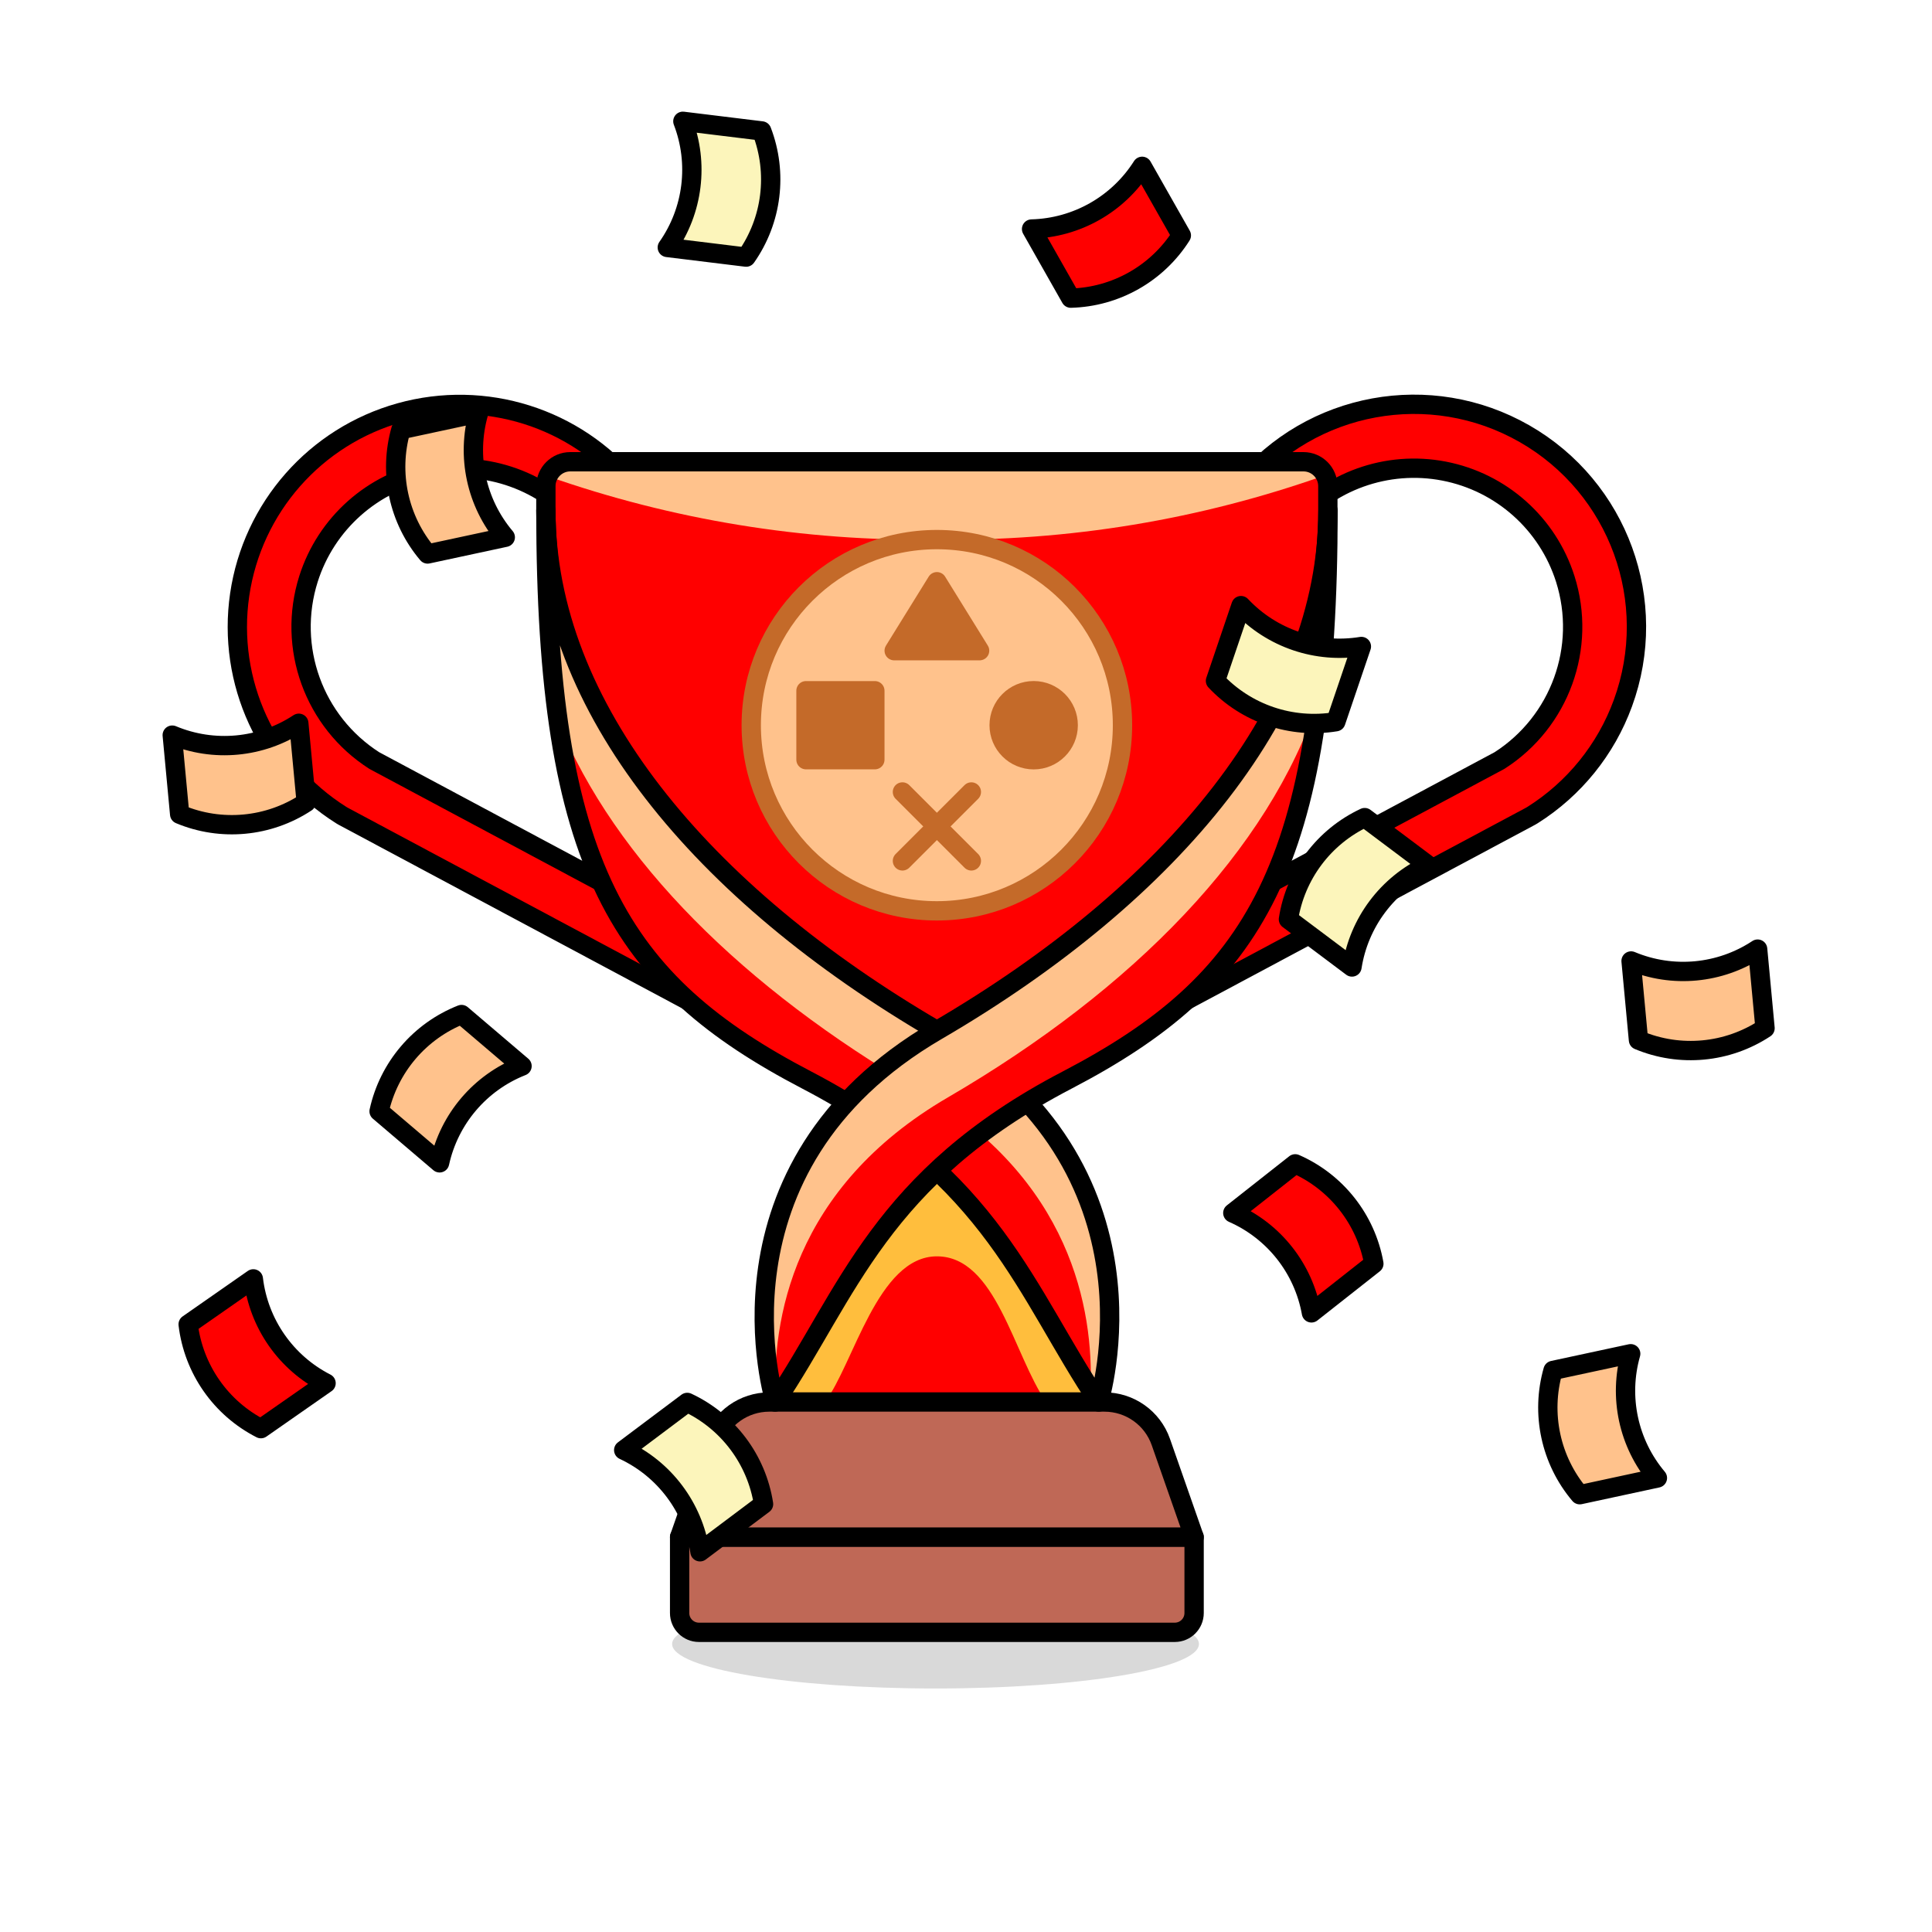
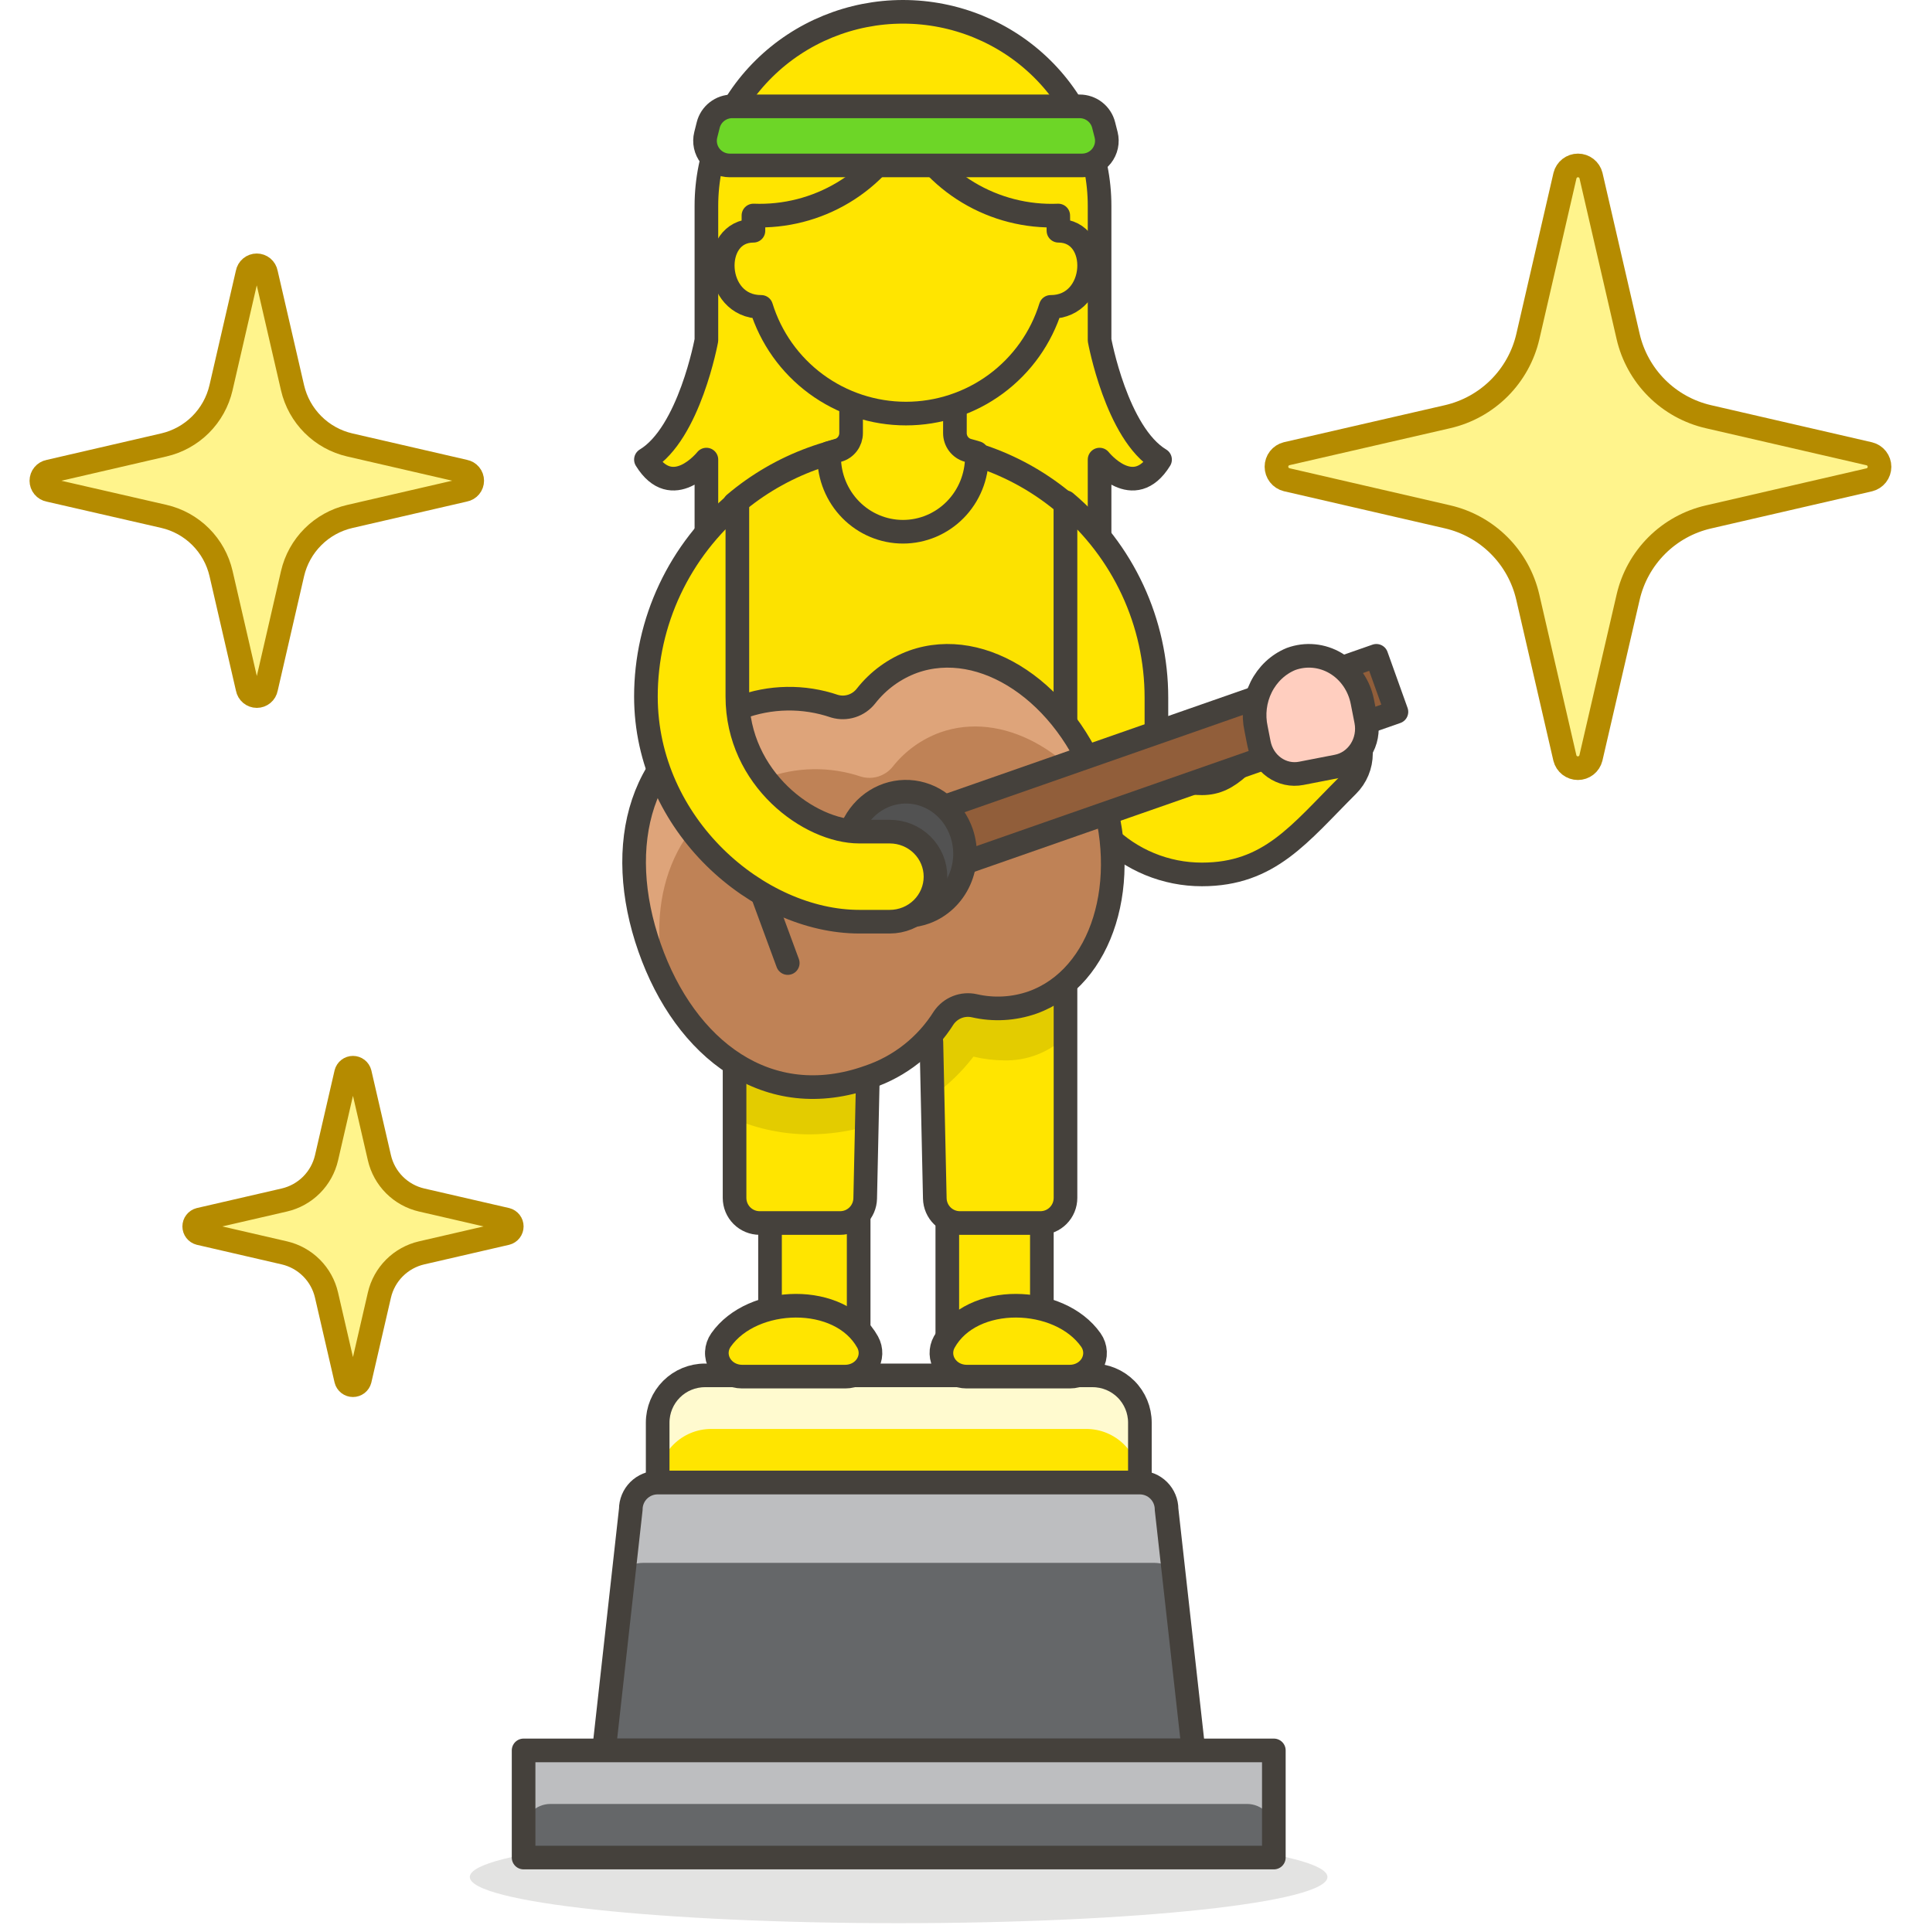
- <svg xmlns="http://www.w3.org/2000/svg" fill="none" viewBox="0 0 100 100" height="16" width="16">
-   <path fill="#ff0000" stroke="#000000" stroke-linecap="round" stroke-linejoin="round" d="M48.5 58.451a1.65 1.65 0 0 1-.778-3.105l29.891-15.98a8.217 8.217 0 0 0 3.405-9.4 8.216 8.216 0 0 0-14.171-2.741L65.4 28.978a1.651 1.651 0 0 1-2.546-2.1l1.446-1.757a11.514 11.514 0 0 1 19.699 11.281 11.517 11.517 0 0 1-4.675 5.786c-.033.021-.068.04-.1.059L49.276 58.256a1.642 1.642 0 0 1-.776.195v0Z" />
-   <path fill="#ff0000" stroke="#000000" stroke-linecap="round" stroke-linejoin="round" d="M48.485 58.451a1.65 1.65 0 0 0 .779-3.105l-29.891-15.98a8.218 8.218 0 0 1-3.406-9.4 8.215 8.215 0 0 1 14.171-2.741l1.45 1.757a1.65 1.65 0 0 0 2.545-2.1l-1.449-1.758A11.514 11.514 0 1 0 17.66 42.188l.1.059 29.948 16.009c.239.128.506.195.777.195v0Z" />
-   <path fill="#ff0000" d="M48.492 55.373c-11.176 0-20.237-17.777-20.237-28.953v-1.262a1.262 1.262 0 0 1 1.262-1.258h37.95a1.262 1.262 0 0 1 1.262 1.262v1.258c0 11.18-9.06 28.953-20.237 28.953Z" />
-   <path fill="#ffc28c" d="M28.361 24.652a1.263 1.263 0 0 1 1.156-.756h37.95a1.262 1.262 0 0 1 1.131.7 57.833 57.833 0 0 1-20.176 3.332 58.199 58.199 0 0 1-20.058-3.276" />
-   <path fill="#000000" d="M48.423 87.396c7.53 0 13.634-1.03 13.634-2.302 0-1.271-6.104-2.302-13.634-2.302s-13.634 1.03-13.634 2.302c0 1.271 6.104 2.302 13.634 2.302Z" opacity=".15" />
-   <path fill="#ffbe3d" d="M48.492 58.132c-3.357.556-8.487 10.844-8.487 14.436h16.974s-5.13-14.992-8.487-14.436Z" />
-   <path fill="#ff0000" d="M48.492 65.028c-3.069 0-4.313 5.6-5.794 7.54h11.449c-1.691-2.45-2.586-7.54-5.655-7.54Z" />
-   <path fill="#bf6856" stroke="#000000" stroke-linecap="round" stroke-linejoin="round" d="M60.807 84.489h-24.63a1 1 0 0 1-1-1v-3.93h26.63v3.93a1 1 0 0 1-1 1Z" />
-   <path fill="#bf6856" stroke="#000000" stroke-linecap="round" stroke-linejoin="round" d="M61.807 79.559h-26.63l1.723-4.922a3.09 3.09 0 0 1 2.916-2.069h17.353a3.09 3.09 0 0 1 2.916 2.069l1.722 4.922Z" />
-   <path stroke="#000000" stroke-linecap="round" stroke-linejoin="round" d="M48.492 55.373c-11.176 0-20.237-17.777-20.237-28.953v-1.262a1.262 1.262 0 0 1 1.262-1.258h37.95a1.262 1.262 0 0 1 1.262 1.262v1.258c0 11.18-9.06 28.953-20.237 28.953Z" />
-   <path fill="#ff0000" d="M56.873 72.568s3.81-12.123-8.381-19.228c-12.191-7.105-20.237-16.765-20.237-26.92 0 18.448 3.84 24.443 13.515 29.49 9.675 5.047 11.318 11.022 15.103 16.658Z" />
-   <path fill="#ffc28c" stroke="#c46a29" stroke-miterlimit="10" d="M48.492 47.145a9.608 9.608 0 1 0 0-19.216 9.608 9.608 0 0 0 0 19.216Z" />
-   <path fill="#c46a29" stroke="#c46a29" stroke-linecap="round" stroke-linejoin="round" d="M53.503 39.324a1.787 1.787 0 1 0 0-3.574 1.787 1.787 0 0 0 0 3.574Z" />
-   <path fill="#c46a29" stroke="#c46a29" stroke-linecap="round" stroke-linejoin="round" d="M45.282 35.752h-3.564v3.569h3.564v-3.569Z" />
-   <path fill="#c46a29" stroke="#c46a29" stroke-linecap="round" stroke-linejoin="round" d="M50.704 33.679h-4.421l2.211-3.569 2.21 3.569Z" />
-   <path stroke="#c46a29" stroke-linecap="round" stroke-linejoin="round" d="m46.71 40.992 3.567 3.567" />
-   <path stroke="#c46a29" stroke-linecap="round" stroke-linejoin="round" d="m50.277 40.992-3.567 3.567" />
-   <path fill="#ffc28c" d="M56.873 72.568s3.81-12.123-8.381-19.228c-12.191-7.105-20.237-16.765-20.237-26.92a79.088 79.088 0 0 0 .645 10.942c2.923 7.183 9.64 13.8 18.619 19.038 7.936 4.624 9.09 11.373 8.93 15.523l.424.645Z" />
-   <path stroke="#000000" stroke-linecap="round" stroke-linejoin="round" d="M56.873 72.568s3.81-12.123-8.381-19.228c-12.191-7.105-20.237-16.765-20.237-26.92 0 18.448 3.84 24.443 13.515 29.49 9.675 5.047 11.318 11.022 15.103 16.658Z" />
-   <path fill="#ff0000" d="M40.12 72.568S36.311 60.445 48.5 53.34c12.189-7.105 20.238-16.765 20.238-26.92 0 18.448-3.84 24.443-13.515 29.49-9.675 5.047-11.318 11.022-15.103 16.658Z" />
-   <path fill="#ffc28c" d="M49.065 56.8C58.678 51.2 65.694 44 68.24 36.233a83.9 83.9 0 0 0 .5-9.813c0 10.155-8.047 19.815-20.237 26.92-12.19 7.105-8.383 19.228-8.383 19.228l.024-.038C39.939 68.4 41 61.5 49.065 56.8Z" />
-   <path stroke="#000000" stroke-linecap="round" stroke-linejoin="round" d="M40.12 72.568S36.311 60.445 48.5 53.34c12.189-7.105 20.238-16.765 20.238-26.92 0 18.448-3.84 24.443-13.515 29.49-9.675 5.047-11.318 11.022-15.103 16.658Z" />
-   <path fill="#ff0000" stroke="#000000" stroke-linecap="round" stroke-linejoin="round" d="M61.146 12.186a6.992 6.992 0 0 1-5.724 3.246l-2.028-3.578a6.988 6.988 0 0 0 5.723-3.245l2.029 3.577Z" />
-   <path fill="#fcf5bb" stroke="#000000" stroke-linecap="round" stroke-linejoin="round" d="M39.426 6.777a6.992 6.992 0 0 1-.806 6.531l-4.081-.5a6.99 6.99 0 0 0 .806-6.53l4.081.499Z" />
-   <path fill="#ffc28c" stroke="#000000" stroke-linecap="round" stroke-linejoin="round" d="M22.133 28.674a6.992 6.992 0 0 1-1.383-6.433l4.021-.864a6.993 6.993 0 0 0 1.382 6.433l-4.02.864Z" />
-   <path fill="#ffc28c" stroke="#000000" stroke-linecap="round" stroke-linejoin="round" d="M81.767 77.366a6.988 6.988 0 0 1-1.382-6.433l4.02-.864a7 7 0 0 0 1.382 6.431l-4.02.866Z" />
-   <path fill="#fcf5bb" stroke="#000000" stroke-linecap="round" stroke-linejoin="round" d="M35.572 72.589a6.992 6.992 0 0 1 3.949 5.263l-3.29 2.468a6.991 6.991 0 0 0-3.948-5.263l3.289-2.468Z" />
-   <path fill="#fcf5bb" stroke="#000000" stroke-linecap="round" stroke-linejoin="round" d="M70.637 42.319a6.993 6.993 0 0 0-3.948 5.264l3.289 2.468a6.993 6.993 0 0 1 3.949-5.264l-3.29-2.468Z" />
-   <path fill="#ff0000" stroke="#000000" stroke-linecap="round" stroke-linejoin="round" d="M67.04 60.24a6.99 6.99 0 0 1 4.071 5.169l-3.231 2.545a6.99 6.99 0 0 0-4.07-5.17l3.23-2.544Z" />
-   <path fill="#ff0000" stroke="#000000" stroke-linecap="round" stroke-linejoin="round" d="M9.739 68.547a6.991 6.991 0 0 0 3.765 5.4l3.373-2.353a6.991 6.991 0 0 1-3.765-5.4l-3.373 2.353Z" />
-   <path fill="#ffc28c" stroke="#000000" stroke-linecap="round" stroke-linejoin="round" d="M15.85 41.531a6.99 6.99 0 0 1-6.551.613l-.384-4.094a6.99 6.99 0 0 0 6.551-.614l.384 4.095Z" />
-   <path fill="#ffc28c" stroke="#000000" stroke-linecap="round" stroke-linejoin="round" d="M91.358 53.221a6.99 6.99 0 0 1-6.551.613l-.383-4.094a6.99 6.99 0 0 0 6.551-.614l.383 4.095Z" />
-   <path fill="#fcf5bb" stroke="#000000" stroke-linecap="round" stroke-linejoin="round" d="M69.143 37.356a6.992 6.992 0 0 1-6.23-2.115l1.321-3.894a6.999 6.999 0 0 0 6.231 2.115l-1.322 3.894Z" />
-   <path fill="#ffc28c" stroke="#000000" stroke-linecap="round" stroke-linejoin="round" d="M19.622 57.521a7 7 0 0 1 4.267-5.009l3.131 2.667a6.991 6.991 0 0 0-4.267 5.009l-3.131-2.667Z" />
+ <svg xmlns="http://www.w3.org/2000/svg" width="326" height="327" viewBox="0 0 326 327" fill="none">
+   <path opacity="0.15" d="M224.63 317.688C224.63 313.372 192.146 309.868 152.07 309.868C111.994 309.868 79.502 313.372 79.502 317.688C79.502 322.004 111.99 325.508 152.066 325.508C192.142 325.508 224.63 322.008 224.63 317.688Z" fill="#45413C" />
+   <path d="M275.513 101.069C276.275 97.761 277.953 94.735 280.353 92.335C282.754 89.935 285.781 88.258 289.089 87.497L316.333 81.209C316.823 81.086 317.259 80.803 317.57 80.404C317.881 80.005 318.05 79.514 318.05 79.009C318.05 78.503 317.881 78.012 317.57 77.614C317.259 77.215 316.823 76.932 316.333 76.809L289.085 70.525C285.777 69.761 282.751 68.084 280.35 65.683C277.95 63.283 276.272 60.256 275.509 56.949L269.225 29.717C269.102 29.226 268.819 28.791 268.42 28.48C268.021 28.169 267.53 28 267.025 28C266.519 28 266.028 28.169 265.629 28.48C265.231 28.791 264.948 29.226 264.825 29.717L258.545 56.949C257.781 60.257 256.103 63.284 253.701 65.684C251.3 68.084 248.273 69.762 244.965 70.525L217.717 76.793C217.226 76.916 216.791 77.199 216.48 77.597C216.169 77.996 216 78.487 216 78.993C216 79.498 216.169 79.99 216.48 80.388C216.791 80.787 217.226 81.07 217.717 81.193L244.949 87.477C248.256 88.24 251.283 89.918 253.683 92.319C256.083 94.719 257.761 97.745 258.525 101.053L264.809 128.301C264.932 128.791 265.215 129.227 265.613 129.538C266.012 129.849 266.503 130.018 267.009 130.018C267.514 130.018 268.005 129.849 268.404 129.538C268.803 129.227 269.086 128.791 269.209 128.301L275.513 101.069Z" fill="#FFF48C" stroke="#B58B00" stroke-width="4" stroke-linecap="round" stroke-linejoin="round" />
+   <path d="M64.202 219.204C64.604 217.461 65.487 215.867 66.752 214.602C68.017 213.338 69.611 212.454 71.354 212.052L85.702 208.74C85.96 208.674 86.188 208.523 86.351 208.313C86.514 208.103 86.602 207.844 86.602 207.578C86.602 207.312 86.514 207.053 86.351 206.843C86.188 206.633 85.96 206.482 85.702 206.416L71.35 203.108C69.608 202.705 68.014 201.821 66.75 200.557C65.487 199.292 64.603 197.698 64.202 195.956L60.89 181.616C60.823 181.358 60.673 181.13 60.463 180.967C60.253 180.804 59.994 180.716 59.728 180.716C59.462 180.716 59.203 180.804 58.993 180.967C58.782 181.13 58.632 181.358 58.566 181.616L55.258 195.956C54.856 197.699 53.972 199.293 52.708 200.558C51.443 201.822 49.849 202.706 48.106 203.108L33.766 206.416C33.508 206.482 33.28 206.633 33.117 206.843C32.954 207.053 32.865 207.312 32.865 207.578C32.865 207.844 32.954 208.103 33.117 208.313C33.28 208.523 33.508 208.674 33.766 208.74L48.106 212.052C49.848 212.453 51.443 213.337 52.707 214.602C53.971 215.866 54.854 217.461 55.254 219.204L58.566 233.552C58.632 233.81 58.782 234.038 58.993 234.201C59.203 234.364 59.462 234.452 59.728 234.452C59.994 234.452 60.253 234.364 60.463 234.201C60.673 234.038 60.823 233.81 60.89 233.552L64.202 219.204Z" fill="#FFF48C" stroke="#B58B00" stroke-width="4" stroke-linecap="round" stroke-linejoin="round" />
+   <path d="M49.502 97.092C50.047 94.734 51.244 92.578 52.956 90.867C54.667 89.156 56.824 87.96 59.182 87.416L78.606 82.932C78.972 82.863 79.302 82.668 79.54 82.381C79.778 82.094 79.908 81.733 79.908 81.36C79.908 80.987 79.778 80.626 79.54 80.339C79.302 80.052 78.972 79.857 78.606 79.788L59.182 75.308C56.824 74.763 54.667 73.568 52.956 71.857C51.244 70.146 50.047 67.99 49.502 65.632L45.022 46.22C44.955 45.852 44.76 45.518 44.473 45.279C44.185 45.039 43.822 44.907 43.448 44.907C43.074 44.907 42.711 45.039 42.423 45.279C42.136 45.518 41.941 45.852 41.874 46.22L37.398 65.632C36.853 67.99 35.657 70.147 33.945 71.858C32.233 73.568 30.076 74.764 27.718 75.308L8.302 79.8C7.936 79.869 7.605 80.064 7.368 80.351C7.13 80.638 7 80.999 7 81.372C7 81.745 7.13 82.106 7.368 82.393C7.605 82.68 7.936 82.875 8.302 82.944L27.73 87.4C30.088 87.944 32.245 89.139 33.956 90.85C35.667 92.561 36.862 94.718 37.406 97.076L41.886 116.5C41.953 116.868 42.148 117.202 42.435 117.441C42.723 117.681 43.086 117.813 43.46 117.813C43.834 117.813 44.197 117.681 44.485 117.441C44.772 117.202 44.967 116.868 45.034 116.5L49.502 97.092Z" fill="#FFF48C" stroke="#B58B00" stroke-width="4" stroke-linecap="round" stroke-linejoin="round" />
+   <path d="M192.89 250.924H111.29V240.788C111.29 238.666 112.133 236.631 113.633 235.131C115.133 233.631 117.168 232.788 119.29 232.788H184.89C187.012 232.788 189.047 233.631 190.547 235.131C192.047 236.631 192.89 238.666 192.89 240.788V250.924Z" fill="#FFE500" />
+   <path d="M192.89 240.788C192.89 238.666 192.047 236.631 190.547 235.131C189.047 233.631 187.012 232.788 184.89 232.788H119.29C117.168 232.788 115.133 233.631 113.633 235.131C112.133 236.631 111.29 238.666 111.29 240.788V250.924C111.29 248.519 112.245 246.213 113.946 244.512C115.647 242.811 117.953 241.856 120.358 241.856H183.822C186.227 241.856 188.533 242.811 190.234 244.512C191.935 246.213 192.89 248.519 192.89 250.924V240.788Z" fill="#FFFACF" />
+   <path d="M192.89 250.924H111.29V240.788C111.29 238.666 112.133 236.631 113.633 235.131C115.133 233.631 117.168 232.788 119.29 232.788H184.89C187.012 232.788 189.047 233.631 190.547 235.131C192.047 236.631 192.89 238.666 192.89 240.788V250.924Z" stroke="#45413C" stroke-width="4" stroke-linecap="round" stroke-linejoin="round" />
+   <path d="M201.958 296.264H102.206L106.742 255.464C106.742 254.262 107.22 253.109 108.069 252.259C108.919 251.409 110.072 250.932 111.274 250.932H192.874C194.076 250.932 195.229 251.409 196.079 252.259C196.929 253.109 197.406 254.262 197.406 255.464L201.958 296.264Z" fill="#656769" />
+   <path d="M108.762 264.524H195.402C196.566 264.528 197.689 264.954 198.562 265.724L197.422 255.468C197.422 254.266 196.944 253.113 196.095 252.263C195.245 251.414 194.092 250.936 192.89 250.936H111.29C110.088 250.936 108.935 251.414 108.085 252.263C107.235 253.113 106.758 254.266 106.758 255.468L105.618 265.724C106.485 264.956 107.603 264.529 108.762 264.524Z" fill="#BDBEC0" />
+   <path d="M201.958 296.264H102.206L106.742 255.464C106.742 254.262 107.22 253.109 108.069 252.259C108.919 251.409 110.072 250.932 111.274 250.932H192.874C194.076 250.932 195.229 251.409 196.079 252.259C196.929 253.109 197.406 254.262 197.406 255.464L201.958 296.264Z" stroke="#45413C" stroke-width="4" stroke-linecap="round" stroke-linejoin="round" />
+   <path d="M88.602 296.264H215.558V314.4H88.602V296.264Z" fill="#656769" />
+   <path d="M88.602 296.264H215.558V314.4H88.602V296.264Z" fill="#656769" />
+   <path d="M215.562 300.264C215.562 299.203 215.141 298.186 214.39 297.436C213.64 296.685 212.623 296.264 211.562 296.264H92.602C91.541 296.264 90.524 296.685 89.774 297.436C89.023 298.186 88.602 299.203 88.602 300.264V309.864C88.602 308.661 89.08 307.507 89.931 306.657C90.781 305.806 91.935 305.328 93.138 305.328H211.026C212.229 305.328 213.383 305.806 214.233 306.657C215.084 307.507 215.562 308.661 215.562 309.864V300.264Z" fill="#BDBEC0" />
+   <path d="M88.602 296.264H215.558V314.4H88.602V296.264Z" stroke="#45413C" stroke-width="4" stroke-linecap="round" stroke-linejoin="round" />
+   <path d="M186.069 98V77.789C186.069 77.789 191.825 85.052 196.302 77.789C188.946 73.368 186.069 57.58 186.069 57.58V34.844C186.069 26.133 182.565 17.779 176.326 11.62C170.087 5.46 161.626 2 152.803 2C143.981 2 135.519 5.46 129.281 11.62C123.042 17.779 119.537 26.133 119.537 34.844V57.58C119.537 57.58 116.658 73.357 109.302 77.789C113.782 85.052 119.537 77.789 119.537 77.789V98H186.069Z" fill="#FFE500" />
+   <path d="M153.305 12.123C157.638 12.123 161.929 12.973 165.932 14.625C169.935 16.277 173.573 18.699 176.637 21.752C179.701 24.805 182.132 28.429 183.79 32.418C185.448 36.407 186.302 40.682 186.302 45V34.883C186.302 26.162 182.825 17.798 176.637 11.631C170.448 5.464 162.054 2 153.302 2C144.55 2 136.156 5.464 129.967 11.631C123.779 17.798 120.302 26.162 120.302 34.883V45C120.302 40.682 121.156 36.406 122.814 32.417C124.473 28.427 126.904 24.803 129.969 21.75C133.034 18.697 136.672 16.275 140.676 14.623C144.68 12.972 148.971 12.122 153.305 12.123Z" fill="#FFE500" />
+   <path d="M186.069 98V77.789C186.069 77.789 191.825 85.052 196.302 77.789C188.946 73.368 186.069 57.58 186.069 57.58V34.844C186.069 26.133 182.565 17.779 176.326 11.62C170.087 5.46 161.626 2 152.803 2C143.981 2 135.519 5.46 129.281 11.62C123.042 17.779 119.537 26.133 119.537 34.844V57.58C119.537 57.58 116.658 73.357 109.302 77.789C113.782 85.052 119.537 77.789 119.537 77.789V98H186.069Z" stroke="#45413C" stroke-width="4" stroke-linecap="round" stroke-linejoin="round" />
+   <path d="M176.302 221.662V191H160.302V226L176.302 221.662Z" fill="#FFE500" stroke="#45413C" stroke-width="4" stroke-linecap="round" stroke-linejoin="round" />
+   <path d="M145.302 226V191H130.302V221.662L145.302 226Z" fill="#FFE500" stroke="#45413C" stroke-width="4" stroke-linecap="round" stroke-linejoin="round" />
+   <path d="M162.43 207C161.32 207.001 160.255 206.566 159.461 205.789C158.668 205.011 158.21 203.953 158.187 202.842L157.609 176.394C157.553 175.02 156.97 173.721 155.98 172.768C154.99 171.816 153.67 171.284 152.298 171.284C150.925 171.284 149.606 171.816 148.616 172.768C147.626 173.721 147.042 175.02 146.986 176.394L146.408 202.842C146.385 203.953 145.928 205.01 145.135 205.788C144.342 206.565 143.277 207 142.168 207H128.545C127.42 207 126.341 206.552 125.545 205.755C124.749 204.958 124.302 203.877 124.302 202.749V156H180.302V202.749C180.302 203.307 180.193 203.86 179.98 204.376C179.767 204.891 179.455 205.36 179.061 205.755C178.667 206.15 178.2 206.463 177.685 206.676C177.17 206.89 176.619 207 176.062 207H162.43Z" fill="#FFE500" />
+   <path d="M154.849 156H124.302V189.412C128.313 191.109 132.624 191.989 136.982 192C140.261 191.983 143.523 191.524 146.677 190.634L146.989 176.256C147.053 174.897 147.641 173.614 148.63 172.675C149.619 171.736 150.934 171.211 152.302 171.211C153.67 171.211 154.985 171.736 155.974 172.675C156.963 173.614 157.551 174.897 157.615 176.256L157.817 185.524C160.438 183.646 162.766 181.394 164.728 178.841C166.414 179.245 168.14 179.457 169.873 179.474C171.793 179.526 173.704 179.197 175.495 178.505C177.286 177.814 178.92 176.775 180.302 175.448V156H154.849Z" fill="#E3CC00" />
+   <path d="M124.302 156H180.302V169H124.302V156Z" fill="#E04122" />
+   <path d="M162.43 207C161.32 207.001 160.255 206.566 159.461 205.789C158.668 205.011 158.21 203.953 158.187 202.842L157.609 176.394C157.553 175.02 156.97 173.721 155.98 172.768C154.99 171.816 153.67 171.284 152.298 171.284C150.925 171.284 149.606 171.816 148.616 172.768C147.626 173.721 147.042 175.02 146.986 176.394L146.408 202.842C146.385 203.953 145.928 205.01 145.135 205.788C144.342 206.565 143.277 207 142.168 207H128.545C127.42 207 126.341 206.552 125.545 205.755C124.749 204.958 124.302 203.877 124.302 202.749V156H180.302V202.749C180.302 203.307 180.193 203.86 179.98 204.376C179.767 204.891 179.455 205.36 179.061 205.755C178.667 206.15 178.2 206.463 177.685 206.676C177.17 206.89 176.619 207 176.062 207H162.43Z" stroke="#45413C" stroke-width="4" stroke-linecap="round" stroke-linejoin="round" />
+   <path d="M180.302 85.261C172.493 78.638 162.566 75 152.302 75C142.039 75 132.111 78.638 124.302 85.261V156H180.302V85.261Z" fill="#FCE200" stroke="#45413C" stroke-width="4" stroke-linecap="round" stroke-linejoin="round" />
+   <path d="M163.795 76.229C163.161 76.055 162.601 75.674 162.202 75.144C161.803 74.614 161.588 73.965 161.589 73.298L161.603 63H144.021V73.307C144.02 73.974 143.802 74.622 143.401 75.15C143 75.679 142.439 76.058 141.804 76.229C141.298 76.367 140.798 76.514 140.302 76.67V77.299C140.302 80.668 141.619 83.898 143.963 86.28C146.307 88.662 149.487 90 152.802 90C156.117 90 159.297 88.662 161.641 86.28C163.985 83.898 165.302 80.668 165.302 77.299V76.662C164.805 76.517 164.303 76.356 163.795 76.229Z" fill="#FFE500" stroke="#45413C" stroke-width="4" stroke-linecap="round" stroke-linejoin="round" />
+   <path d="M184.597 226.801C185.021 227.404 185.263 228.103 185.298 228.825C185.332 229.546 185.157 230.263 184.792 230.899C184.426 231.535 183.884 232.066 183.222 232.436C182.56 232.806 181.804 233.001 181.034 233H163.563C162.83 232.999 162.11 232.821 161.472 232.484C160.834 232.146 160.299 231.66 159.919 231.072C159.54 230.485 159.328 229.816 159.304 229.129C159.281 228.442 159.446 227.762 159.784 227.152C164.441 218.776 179.281 219.239 184.597 226.801Z" fill="#FFE500" stroke="#45413C" stroke-width="4" stroke-linecap="round" stroke-linejoin="round" />
+   <path d="M122.005 226.801C121.581 227.404 121.34 228.103 121.306 228.824C121.272 229.545 121.447 230.261 121.812 230.896C122.177 231.532 122.719 232.063 123.38 232.433C124.041 232.803 124.796 232.999 125.566 233H143.04C143.773 232.999 144.493 232.821 145.132 232.484C145.77 232.146 146.305 231.66 146.684 231.072C147.064 230.485 147.276 229.816 147.3 229.129C147.323 228.442 147.158 227.762 146.82 227.152C142.171 218.776 127.311 219.239 122.005 226.801Z" fill="#FFE500" stroke="#45413C" stroke-width="4" stroke-linecap="round" stroke-linejoin="round" />
+   <path d="M228.048 122.111C227.334 121.399 226.486 120.834 225.553 120.449C224.62 120.064 223.62 119.865 222.61 119.865C221.599 119.865 220.599 120.064 219.666 120.449C218.733 120.834 217.885 121.399 217.171 122.111C210.567 128.689 208.34 132.576 203.379 132.576C202.371 132.6 201.369 132.421 200.432 132.051C199.495 131.68 198.642 131.126 197.925 130.42C197.207 129.715 196.639 128.873 196.255 127.945C195.87 127.016 195.677 126.02 195.687 125.015V118.075C195.688 111.779 194.313 105.559 191.656 99.847C188.999 94.134 185.124 89.068 180.302 85V125.015C180.302 128.035 180.899 131.025 182.059 133.814C183.219 136.603 184.919 139.138 187.062 141.272C189.205 143.407 191.749 145.099 194.549 146.254C197.348 147.408 200.349 148.002 203.379 148C214.853 148 219.893 141.077 228.048 132.951C228.763 132.239 229.33 131.394 229.716 130.464C230.103 129.534 230.302 128.538 230.302 127.531C230.302 126.524 230.103 125.528 229.716 124.598C229.33 123.668 228.763 122.823 228.048 122.111Z" fill="#FFE500" stroke="#45413C" stroke-width="4" stroke-linecap="round" stroke-linejoin="round" />
+   <path d="M159.709 172.252C160.275 171.438 161.067 170.811 161.985 170.451C162.902 170.09 163.905 170.012 164.867 170.225C168.139 170.978 171.554 170.788 174.725 169.678C186.551 165.45 191.612 149.128 186.032 133.191C180.453 117.254 166.343 107.78 154.511 112.006C151.364 113.158 148.599 115.175 146.527 117.83C145.909 118.61 145.077 119.188 144.134 119.49C143.192 119.793 142.182 119.808 141.231 119.532C135.998 117.744 130.314 117.837 125.141 119.795C108.059 125.899 103.87 143.136 109.916 160.387C115.962 177.638 129.949 188.38 147.031 182.272C152.274 180.507 156.752 176.967 159.709 172.252Z" fill="#BF8256" />
+   <path d="M188.302 139.305C187.916 137.19 187.362 135.108 186.645 133.08C181.023 117.237 166.806 107.795 154.884 112C151.705 113.147 148.914 115.16 146.825 117.81C146.202 118.587 145.364 119.162 144.414 119.463C143.464 119.765 142.447 119.779 141.489 119.504C136.216 117.725 130.489 117.818 125.276 119.766C108.065 125.842 103.843 142.996 109.936 160.164C110.645 162.163 111.486 164.112 112.454 166C109.277 151.021 114.356 137.076 129.515 131.721C134.728 129.771 140.457 129.678 145.731 131.459C146.688 131.734 147.705 131.719 148.654 131.418C149.603 131.116 150.442 130.541 151.064 129.765C153.156 127.115 155.951 125.102 159.131 123.955C169.523 120.291 181.638 127.02 188.302 139.305Z" fill="#DEA47A" />
+   <path d="M159.709 172.252C160.275 171.438 161.067 170.811 161.985 170.451C162.902 170.09 163.905 170.012 164.867 170.225C168.139 170.978 171.554 170.788 174.725 169.678C186.551 165.45 191.612 149.128 186.032 133.191C180.453 117.254 166.343 107.78 154.511 112.006C151.364 113.158 148.599 115.175 146.527 117.83C145.909 118.61 145.077 119.188 144.134 119.49C143.192 119.793 142.182 119.808 141.231 119.532C135.998 117.744 130.314 117.837 125.141 119.795C108.059 125.899 103.87 143.136 109.916 160.387C115.962 177.638 129.949 188.38 147.031 182.272C152.274 180.507 156.752 176.967 159.709 172.252Z" stroke="#45413C" stroke-width="4" stroke-linecap="round" stroke-linejoin="round" />
+   <path d="M126.302 144L133.302 163" stroke="#45413C" stroke-width="4" stroke-linecap="round" stroke-linejoin="round" />
+   <path d="M151.302 139.517L232.905 111L236.302 120.483L154.702 149L151.302 139.517Z" fill="#915E3A" stroke="#45413C" stroke-width="4" stroke-linecap="round" stroke-linejoin="round" />
+   <path d="M156.634 154.4C154.77 155.092 152.752 155.188 150.836 154.676C148.92 154.164 147.191 153.067 145.869 151.524C144.546 149.981 143.689 148.06 143.405 146.006C143.122 143.951 143.425 141.854 144.276 139.98C145.127 138.106 146.488 136.539 148.187 135.477C149.886 134.416 151.846 133.906 153.821 134.014C155.796 134.122 157.695 134.842 159.28 136.083C160.865 137.325 162.064 139.031 162.725 140.988C163.165 142.288 163.357 143.667 163.289 145.046C163.22 146.424 162.894 147.774 162.328 149.02C161.763 150.266 160.969 151.382 159.991 152.305C159.014 153.228 157.873 153.94 156.634 154.4Z" fill="#525252" stroke="#45413C" stroke-width="4" stroke-linecap="round" stroke-linejoin="round" />
+   <path d="M109.302 117.889C109.302 139.703 128.363 156 145.406 156H150.565C152.617 156 154.585 155.197 156.036 153.768C157.487 152.338 158.302 150.399 158.302 148.378C158.302 146.356 157.487 144.418 156.036 142.988C154.585 141.559 152.617 140.756 150.565 140.756H145.406C136.995 140.756 124.775 131.85 124.775 117.889V85C119.925 89.045 116.029 94.083 113.356 99.763C110.684 105.443 109.301 111.629 109.302 117.889Z" fill="#FFE500" stroke="#45413C" stroke-width="4" stroke-linecap="round" stroke-linejoin="round" />
+   <path d="M230.539 118.784C230.276 117.424 229.74 116.139 228.967 115.016C228.194 113.893 227.201 112.957 226.056 112.271C224.911 111.585 223.64 111.165 222.329 111.04C221.017 110.914 219.695 111.086 218.451 111.543C216.286 112.435 214.498 114.119 213.415 116.287C212.332 118.454 212.027 120.96 212.554 123.345L213.038 125.815C213.361 127.479 214.291 128.943 215.627 129.892C216.964 130.841 218.6 131.201 220.186 130.892L226.248 129.713C227.055 129.559 227.826 129.236 228.513 128.763C229.2 128.29 229.791 127.677 230.25 126.96C230.709 126.243 231.027 125.436 231.186 124.588C231.345 123.739 231.341 122.866 231.174 122.019L230.539 118.784Z" fill="#FFCEBF" stroke="#45413C" stroke-width="4" stroke-linecap="round" stroke-linejoin="round" />
+   <path d="M179.109 39.056L179.076 36.478C173.733 36.696 168.442 35.347 163.856 32.596C159.271 29.846 155.59 25.815 153.269 21C150.95 25.809 147.275 29.836 142.696 32.586C138.117 35.335 132.834 36.687 127.496 36.475V39.056C120.132 39.056 120.63 51.942 128.788 51.942H128.809C130.426 57.172 133.677 61.747 138.085 64.997C142.493 68.247 147.826 70 153.304 70C158.781 70 164.115 68.247 168.523 64.997C172.931 61.747 176.182 57.172 177.799 51.942H177.819C185.969 51.95 186.476 39.056 179.109 39.056Z" fill="#FFE500" stroke="#45413C" stroke-width="4" stroke-linecap="round" stroke-linejoin="round" />
+   <path d="M186.756 21.158C186.529 20.256 186.006 19.456 185.27 18.884C184.534 18.312 183.627 18.001 182.693 18H123.909C122.975 18.001 122.068 18.312 121.331 18.884C120.595 19.456 120.072 20.256 119.845 21.158L119.426 22.825C119.273 23.438 119.261 24.078 119.393 24.696C119.525 25.314 119.796 25.894 120.186 26.393C120.576 26.891 121.075 27.295 121.645 27.573C122.214 27.852 122.84 27.998 123.475 28H183.115C183.751 27.999 184.379 27.854 184.95 27.575C185.522 27.297 186.022 26.893 186.414 26.394C186.805 25.895 187.077 25.314 187.21 24.695C187.343 24.075 187.332 23.434 187.179 22.82L186.756 21.158Z" fill="#6DD627" stroke="#45413C" stroke-width="4" stroke-linecap="round" stroke-linejoin="round" />
</svg>
